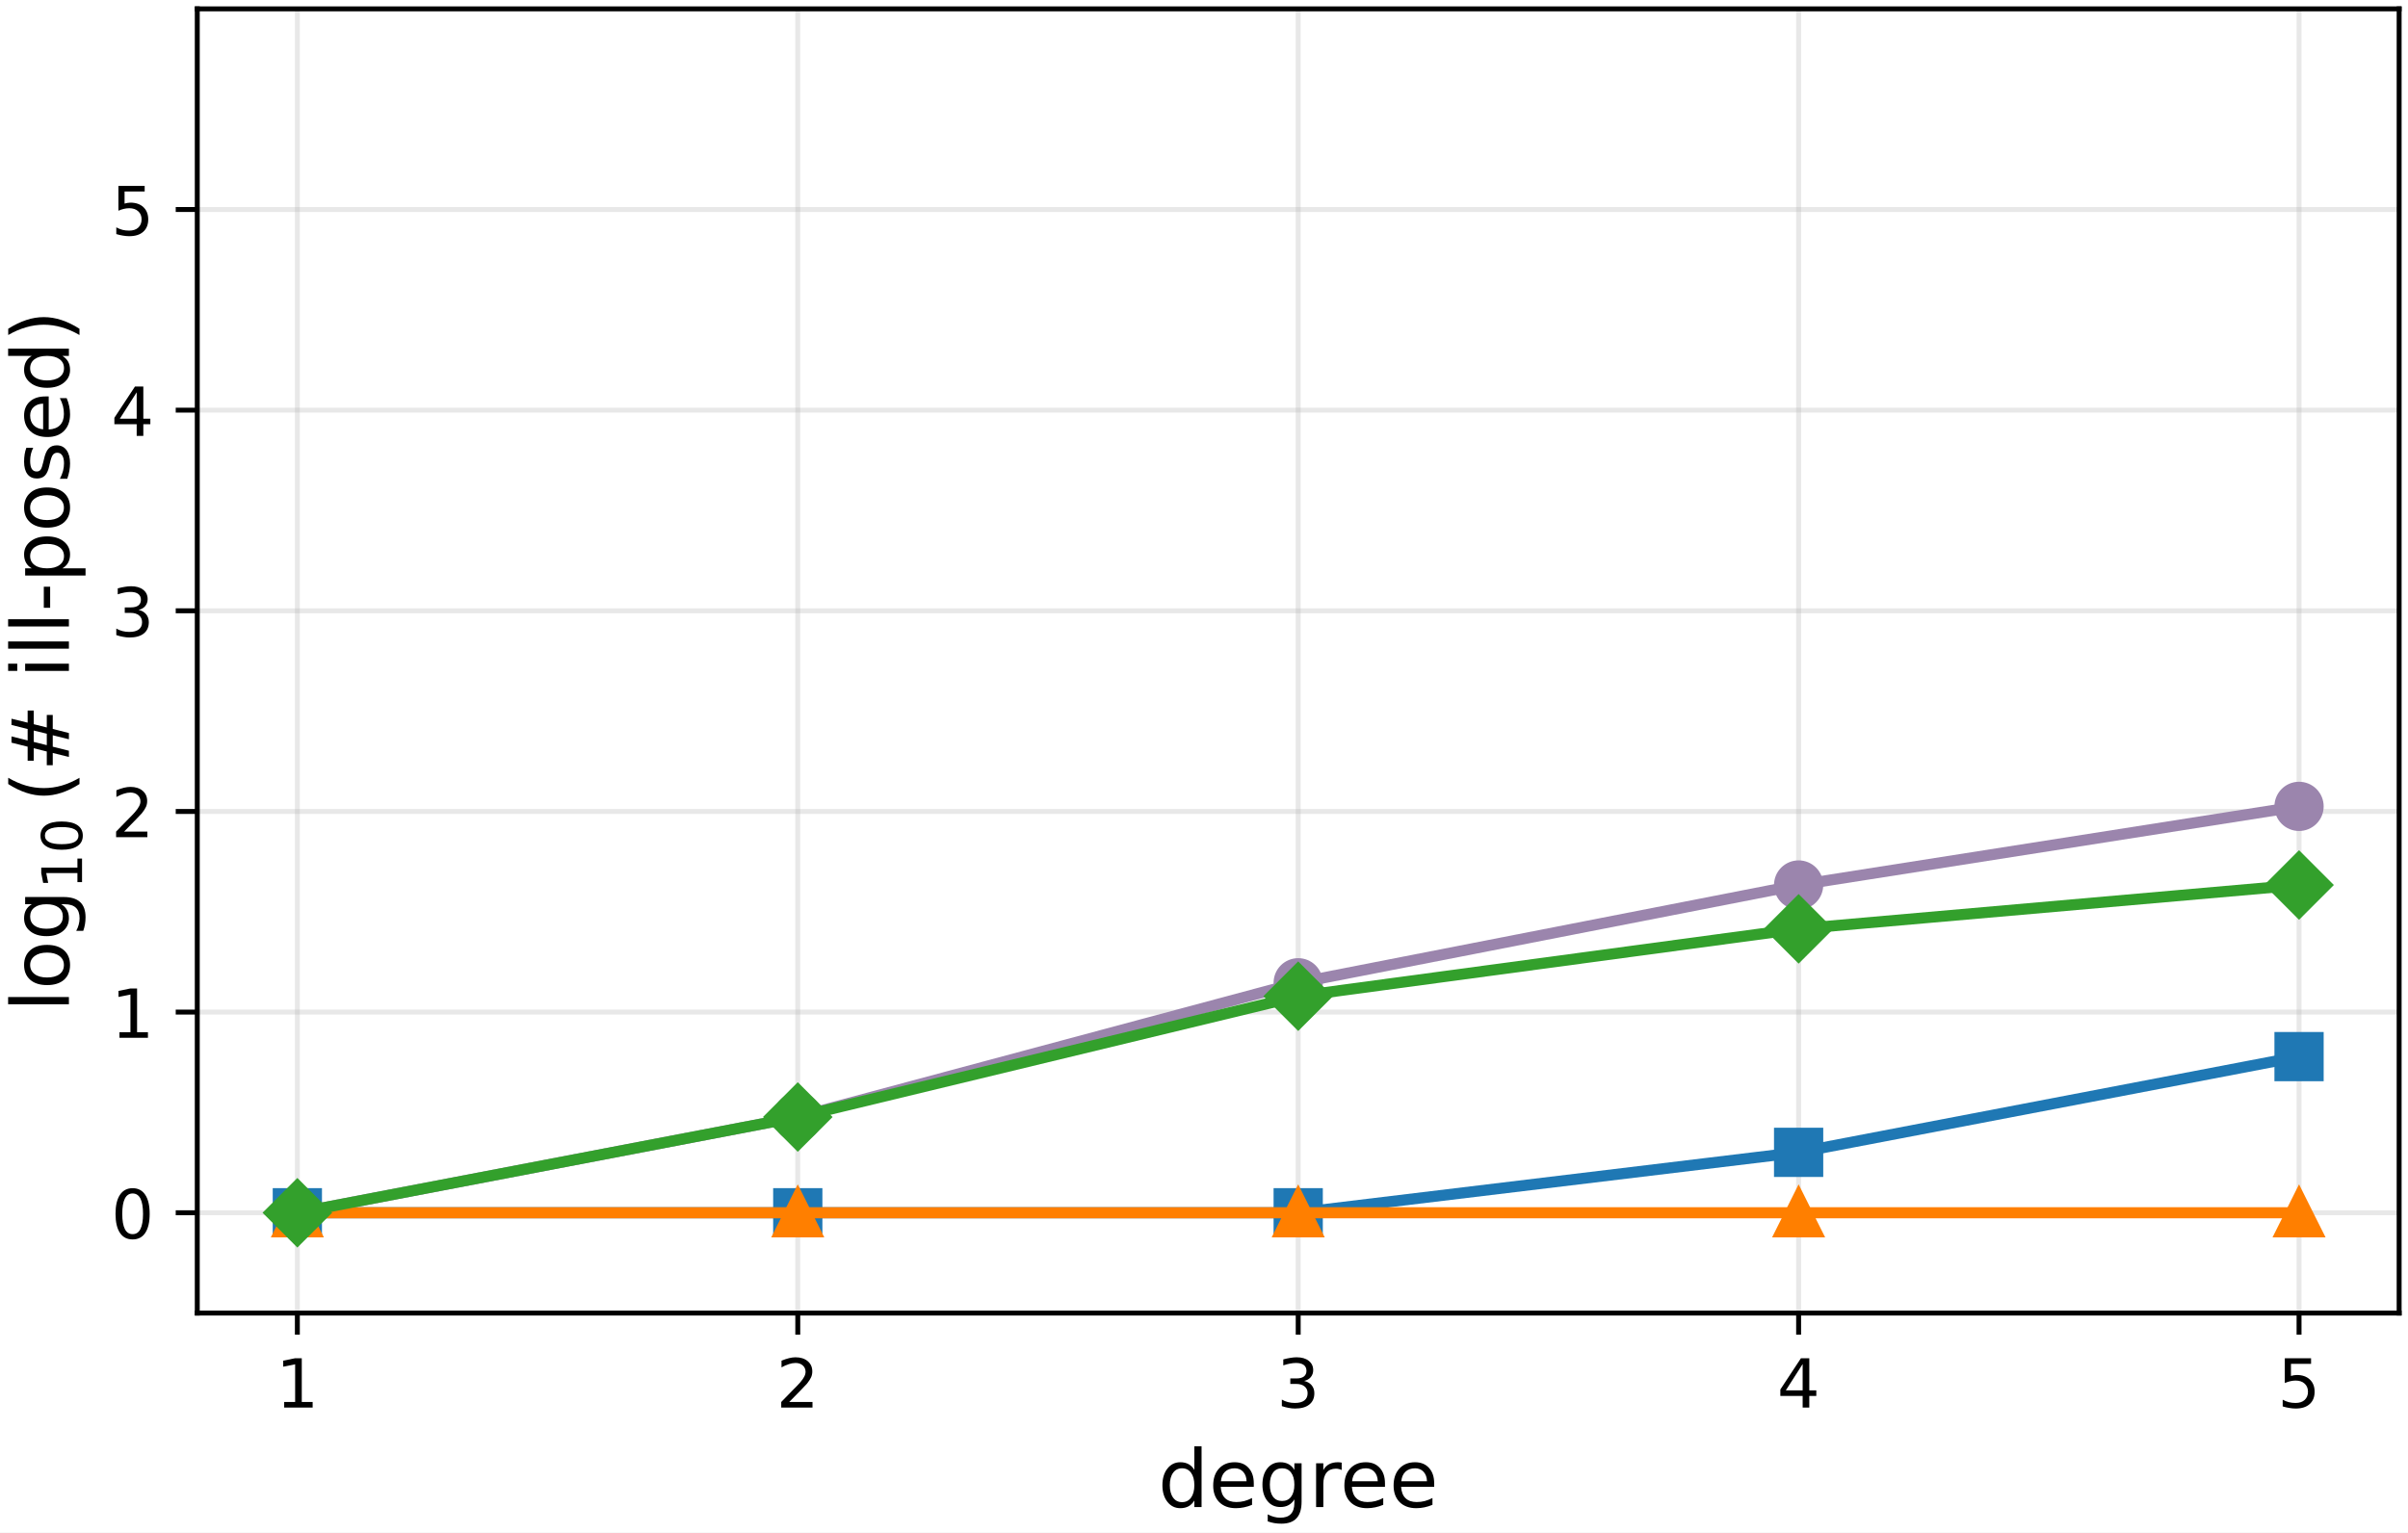
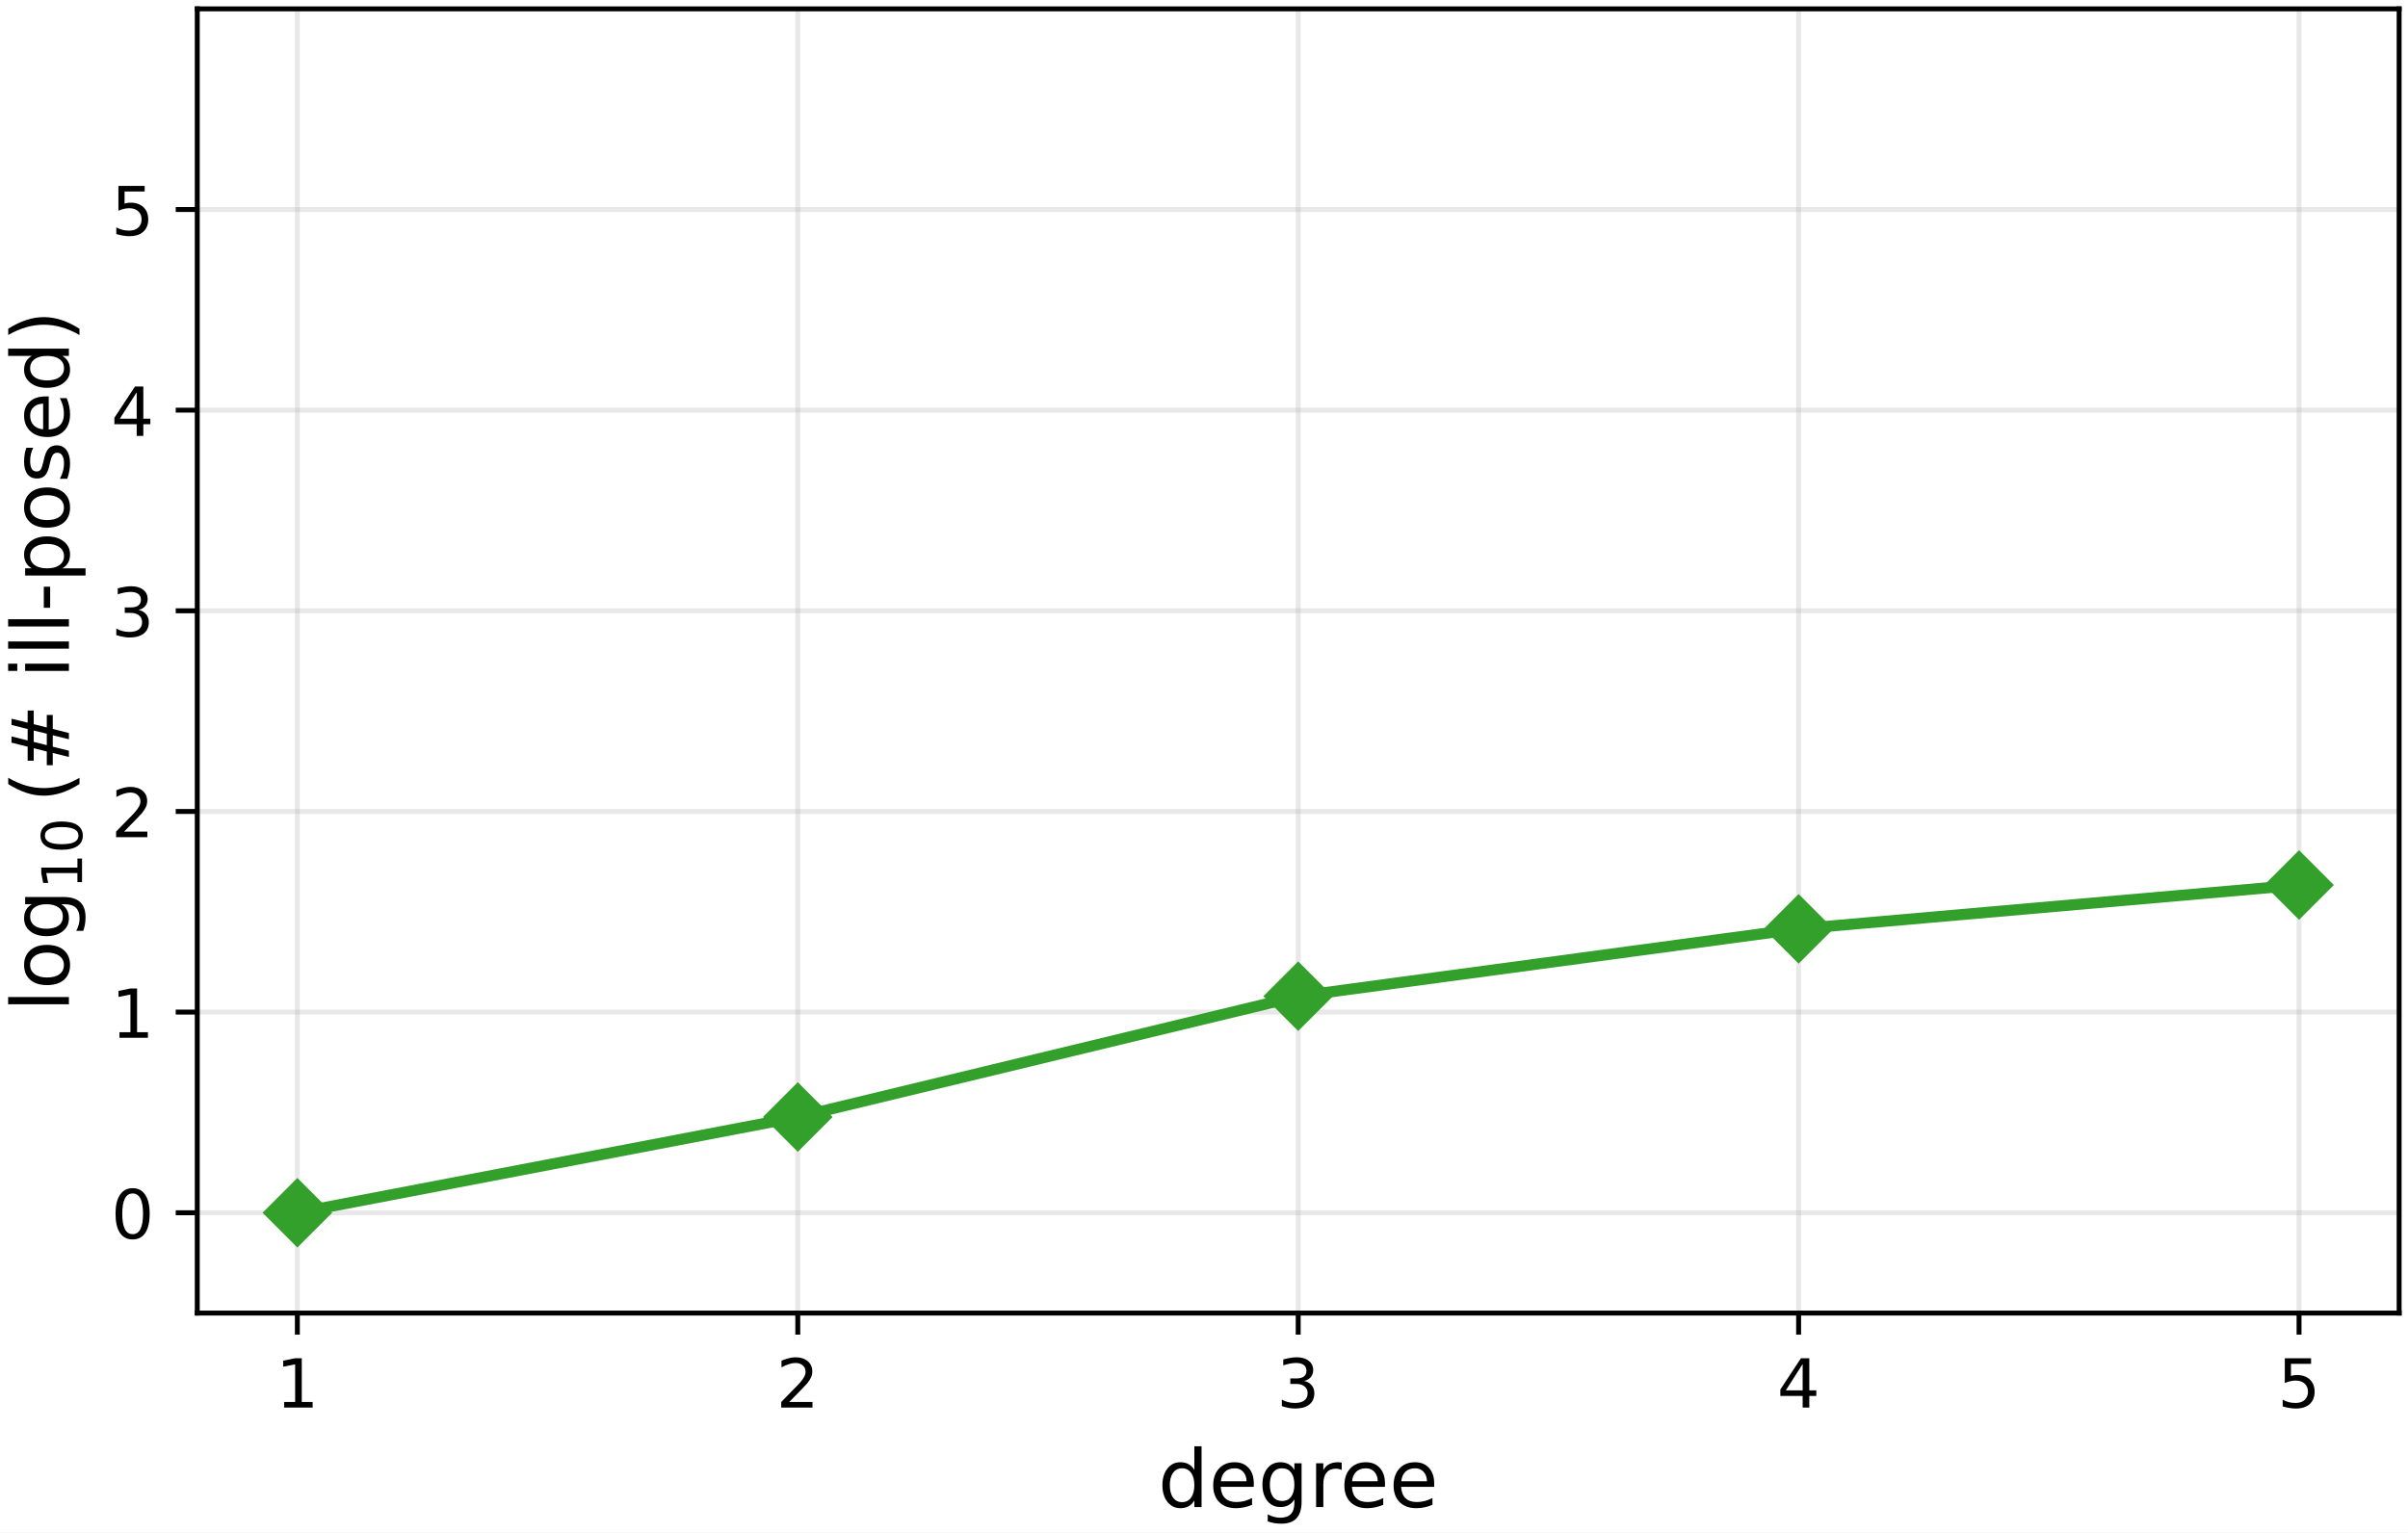
<svg xmlns="http://www.w3.org/2000/svg" xmlns:xlink="http://www.w3.org/1999/xlink" width="391.214pt" height="249.052pt" viewBox="0 0 391.214 249.052" version="1.1">
  <defs>
    <style type="text/css">*{stroke-linejoin: round; stroke-linecap: butt}</style>
  </defs>
  <g id="figure_1">
    <g id="patch_1">
      <path d="M 0 249.052  L 391.214 249.052  L 391.214 0  L 0 0  z " style="fill: #ffffff" />
    </g>
    <g id="axes_1">
      <g id="patch_2">
        <path d="M 32.049 213.384  L 389.774 213.384  L 389.774 1.44  L 32.049 1.44  z " style="fill: #ffffff" />
      </g>
      <g id="matplotlib.axis_1">
        <g id="xtick_1">
          <g id="line2d_1">
-             <path d="M 48.309 213.384  L 48.309 1.44  " clip-path="url(#pa656399ba5)" style="fill: none; stroke: #b0b0b0; stroke-opacity: 0.3; stroke-width: 0.8; stroke-linecap: square" />
+             <path d="M 48.309 213.384  L 48.309 1.44  " clip-path="url(#p2e25e5bb89)" style="fill: none; stroke: #b0b0b0; stroke-opacity: 0.3; stroke-width: 0.8; stroke-linecap: square" />
          </g>
          <g id="line2d_2">
            <defs>
-               <path id="m19e677e15a" d="M 0 0  L 0 3.5  " style="stroke: #000000; stroke-width: 0.8" />
+               <path id="m752650aa9d" d="M 0 0  L 0 3.5  " style="stroke: #000000; stroke-width: 0.8" />
            </defs>
            <g>
-               <use xlink:href="#m19e677e15a" x="48.309" y="213.384" style="stroke: #000000; stroke-width: 0.8" />
+               <use xlink:href="#m752650aa9d" x="48.309" y="213.384" style="stroke: #000000; stroke-width: 0.8" />
            </g>
          </g>
          <g id="text_1">
            <text style="font-size: 11px; font-family: 'DejaVu Sans', 'Bitstream Vera Sans', 'Computer Modern Sans Serif', 'Lucida Grande', 'Verdana', 'Geneva', 'Lucid', 'Arial', 'Helvetica', 'Avant Garde', sans-serif; text-anchor: middle" x="48.309" y="228.743" transform="rotate(-0 48.30897 228.7427)">1</text>
          </g>
        </g>
        <g id="xtick_2">
          <g id="line2d_3">
-             <path d="M 129.61 213.384  L 129.61 1.44  " clip-path="url(#pa656399ba5)" style="fill: none; stroke: #b0b0b0; stroke-opacity: 0.3; stroke-width: 0.8; stroke-linecap: square" />
+             <path d="M 129.61 213.384  L 129.61 1.44  " clip-path="url(#p2e25e5bb89)" style="fill: none; stroke: #b0b0b0; stroke-opacity: 0.3; stroke-width: 0.8; stroke-linecap: square" />
          </g>
          <g id="line2d_4">
            <g>
-               <use xlink:href="#m19e677e15a" x="129.61" y="213.384" style="stroke: #000000; stroke-width: 0.8" />
+               <use xlink:href="#m752650aa9d" x="129.61" y="213.384" style="stroke: #000000; stroke-width: 0.8" />
            </g>
          </g>
          <g id="text_2">
            <text style="font-size: 11px; font-family: 'DejaVu Sans', 'Bitstream Vera Sans', 'Computer Modern Sans Serif', 'Lucida Grande', 'Verdana', 'Geneva', 'Lucid', 'Arial', 'Helvetica', 'Avant Garde', sans-serif; text-anchor: middle" x="129.61" y="228.743" transform="rotate(-0 129.61 228.7427)">2</text>
          </g>
        </g>
        <g id="xtick_3">
          <g id="line2d_5">
-             <path d="M 210.911 213.384  L 210.911 1.44  " clip-path="url(#pa656399ba5)" style="fill: none; stroke: #b0b0b0; stroke-opacity: 0.3; stroke-width: 0.8; stroke-linecap: square" />
+             <path d="M 210.911 213.384  L 210.911 1.44  " clip-path="url(#p2e25e5bb89)" style="fill: none; stroke: #b0b0b0; stroke-opacity: 0.3; stroke-width: 0.8; stroke-linecap: square" />
          </g>
          <g id="line2d_6">
            <g>
-               <use xlink:href="#m19e677e15a" x="210.911" y="213.384" style="stroke: #000000; stroke-width: 0.8" />
+               <use xlink:href="#m752650aa9d" x="210.911" y="213.384" style="stroke: #000000; stroke-width: 0.8" />
            </g>
          </g>
          <g id="text_3">
            <text style="font-size: 11px; font-family: 'DejaVu Sans', 'Bitstream Vera Sans', 'Computer Modern Sans Serif', 'Lucida Grande', 'Verdana', 'Geneva', 'Lucid', 'Arial', 'Helvetica', 'Avant Garde', sans-serif; text-anchor: middle" x="210.911" y="228.743" transform="rotate(-0 210.9111 228.7427)">3</text>
          </g>
        </g>
        <g id="xtick_4">
          <g id="line2d_7">
-             <path d="M 292.212 213.384  L 292.212 1.44  " clip-path="url(#pa656399ba5)" style="fill: none; stroke: #b0b0b0; stroke-opacity: 0.3; stroke-width: 0.8; stroke-linecap: square" />
+             <path d="M 292.212 213.384  L 292.212 1.44  " clip-path="url(#p2e25e5bb89)" style="fill: none; stroke: #b0b0b0; stroke-opacity: 0.3; stroke-width: 0.8; stroke-linecap: square" />
          </g>
          <g id="line2d_8">
            <g>
-               <use xlink:href="#m19e677e15a" x="292.212" y="213.384" style="stroke: #000000; stroke-width: 0.8" />
+               <use xlink:href="#m752650aa9d" x="292.212" y="213.384" style="stroke: #000000; stroke-width: 0.8" />
            </g>
          </g>
          <g id="text_4">
            <text style="font-size: 11px; font-family: 'DejaVu Sans', 'Bitstream Vera Sans', 'Computer Modern Sans Serif', 'Lucida Grande', 'Verdana', 'Geneva', 'Lucid', 'Arial', 'Helvetica', 'Avant Garde', sans-serif; text-anchor: middle" x="292.212" y="228.743" transform="rotate(-0 292.2122 228.7427)">4</text>
          </g>
        </g>
        <g id="xtick_5">
          <g id="line2d_9">
-             <path d="M 373.513 213.384  L 373.513 1.44  " clip-path="url(#pa656399ba5)" style="fill: none; stroke: #b0b0b0; stroke-opacity: 0.3; stroke-width: 0.8; stroke-linecap: square" />
+             <path d="M 373.513 213.384  L 373.513 1.44  " clip-path="url(#p2e25e5bb89)" style="fill: none; stroke: #b0b0b0; stroke-opacity: 0.3; stroke-width: 0.8; stroke-linecap: square" />
          </g>
          <g id="line2d_10">
            <g>
-               <use xlink:href="#m19e677e15a" x="373.513" y="213.384" style="stroke: #000000; stroke-width: 0.8" />
+               <use xlink:href="#m752650aa9d" x="373.513" y="213.384" style="stroke: #000000; stroke-width: 0.8" />
            </g>
          </g>
          <g id="text_5">
            <text style="font-size: 11px; font-family: 'DejaVu Sans', 'Bitstream Vera Sans', 'Computer Modern Sans Serif', 'Lucida Grande', 'Verdana', 'Geneva', 'Lucid', 'Arial', 'Helvetica', 'Avant Garde', sans-serif; text-anchor: middle" x="373.513" y="228.743" transform="rotate(-0 373.5133 228.7427)">5</text>
          </g>
        </g>
        <g id="text_6">
          <text style="font-size: 13px; font-family: 'DejaVu Sans', 'Bitstream Vera Sans', 'Computer Modern Sans Serif', 'Lucida Grande', 'Verdana', 'Geneva', 'Lucid', 'Arial', 'Helvetica', 'Avant Garde', sans-serif; text-anchor: middle" x="210.911" y="244.908" transform="rotate(-0 210.9111 244.9083)">degree</text>
        </g>
      </g>
      <g id="matplotlib.axis_2">
        <g id="ytick_1">
          <g id="line2d_11">
-             <path d="M 32.049 197.081  L 389.774 197.081  " clip-path="url(#pa656399ba5)" style="fill: none; stroke: #b0b0b0; stroke-opacity: 0.3; stroke-width: 0.8; stroke-linecap: square" />
+             <path d="M 32.049 197.081  L 389.774 197.081  " clip-path="url(#p2e25e5bb89)" style="fill: none; stroke: #b0b0b0; stroke-opacity: 0.3; stroke-width: 0.8; stroke-linecap: square" />
          </g>
          <g id="line2d_12">
            <defs>
-               <path id="mfcba69cf18" d="M 0 0  L -3.5 0  " style="stroke: #000000; stroke-width: 0.8" />
+               <path id="m5be333ecb7" d="M 0 0  L -3.5 0  " style="stroke: #000000; stroke-width: 0.8" />
            </defs>
            <g>
-               <use xlink:href="#mfcba69cf18" x="32.049" y="197.081" style="stroke: #000000; stroke-width: 0.8" />
+               <use xlink:href="#m5be333ecb7" x="32.049" y="197.081" style="stroke: #000000; stroke-width: 0.8" />
            </g>
          </g>
          <g id="text_7">
            <text style="font-size: 11px; font-family: 'DejaVu Sans', 'Bitstream Vera Sans', 'Computer Modern Sans Serif', 'Lucida Grande', 'Verdana', 'Geneva', 'Lucid', 'Arial', 'Helvetica', 'Avant Garde', sans-serif; text-anchor: end" x="25.049" y="201.26" transform="rotate(-0 25.04875 201.2601)">0</text>
          </g>
        </g>
        <g id="ytick_2">
          <g id="line2d_13">
-             <path d="M 32.049 164.474  L 389.774 164.474  " clip-path="url(#pa656399ba5)" style="fill: none; stroke: #b0b0b0; stroke-opacity: 0.3; stroke-width: 0.8; stroke-linecap: square" />
+             <path d="M 32.049 164.474  L 389.774 164.474  " clip-path="url(#p2e25e5bb89)" style="fill: none; stroke: #b0b0b0; stroke-opacity: 0.3; stroke-width: 0.8; stroke-linecap: square" />
          </g>
          <g id="line2d_14">
            <g>
-               <use xlink:href="#mfcba69cf18" x="32.049" y="164.474" style="stroke: #000000; stroke-width: 0.8" />
+               <use xlink:href="#m5be333ecb7" x="32.049" y="164.474" style="stroke: #000000; stroke-width: 0.8" />
            </g>
          </g>
          <g id="text_8">
            <text style="font-size: 11px; font-family: 'DejaVu Sans', 'Bitstream Vera Sans', 'Computer Modern Sans Serif', 'Lucida Grande', 'Verdana', 'Geneva', 'Lucid', 'Arial', 'Helvetica', 'Avant Garde', sans-serif; text-anchor: end" x="25.049" y="168.653" transform="rotate(-0 25.04875 168.6533)">1</text>
          </g>
        </g>
        <g id="ytick_3">
          <g id="line2d_15">
-             <path d="M 32.049 131.867  L 389.774 131.867  " clip-path="url(#pa656399ba5)" style="fill: none; stroke: #b0b0b0; stroke-opacity: 0.3; stroke-width: 0.8; stroke-linecap: square" />
+             <path d="M 32.049 131.867  L 389.774 131.867  " clip-path="url(#p2e25e5bb89)" style="fill: none; stroke: #b0b0b0; stroke-opacity: 0.3; stroke-width: 0.8; stroke-linecap: square" />
          </g>
          <g id="line2d_16">
            <g>
-               <use xlink:href="#mfcba69cf18" x="32.049" y="131.867" style="stroke: #000000; stroke-width: 0.8" />
+               <use xlink:href="#m5be333ecb7" x="32.049" y="131.867" style="stroke: #000000; stroke-width: 0.8" />
            </g>
          </g>
          <g id="text_9">
            <text style="font-size: 11px; font-family: 'DejaVu Sans', 'Bitstream Vera Sans', 'Computer Modern Sans Serif', 'Lucida Grande', 'Verdana', 'Geneva', 'Lucid', 'Arial', 'Helvetica', 'Avant Garde', sans-serif; text-anchor: end" x="25.049" y="136.046" transform="rotate(-0 25.04875 136.0465)">2</text>
          </g>
        </g>
        <g id="ytick_4">
          <g id="line2d_17">
-             <path d="M 32.049 99.26  L 389.774 99.26  " clip-path="url(#pa656399ba5)" style="fill: none; stroke: #b0b0b0; stroke-opacity: 0.3; stroke-width: 0.8; stroke-linecap: square" />
+             <path d="M 32.049 99.26  L 389.774 99.26  " clip-path="url(#p2e25e5bb89)" style="fill: none; stroke: #b0b0b0; stroke-opacity: 0.3; stroke-width: 0.8; stroke-linecap: square" />
          </g>
          <g id="line2d_18">
            <g>
-               <use xlink:href="#mfcba69cf18" x="32.049" y="99.26" style="stroke: #000000; stroke-width: 0.8" />
+               <use xlink:href="#m5be333ecb7" x="32.049" y="99.26" style="stroke: #000000; stroke-width: 0.8" />
            </g>
          </g>
          <g id="text_10">
            <text style="font-size: 11px; font-family: 'DejaVu Sans', 'Bitstream Vera Sans', 'Computer Modern Sans Serif', 'Lucida Grande', 'Verdana', 'Geneva', 'Lucid', 'Arial', 'Helvetica', 'Avant Garde', sans-serif; text-anchor: end" x="25.049" y="103.44" transform="rotate(-0 25.04875 103.4396)">3</text>
          </g>
        </g>
        <g id="ytick_5">
          <g id="line2d_19">
-             <path d="M 32.049 66.654  L 389.774 66.654  " clip-path="url(#pa656399ba5)" style="fill: none; stroke: #b0b0b0; stroke-opacity: 0.3; stroke-width: 0.8; stroke-linecap: square" />
+             <path d="M 32.049 66.654  L 389.774 66.654  " clip-path="url(#p2e25e5bb89)" style="fill: none; stroke: #b0b0b0; stroke-opacity: 0.3; stroke-width: 0.8; stroke-linecap: square" />
          </g>
          <g id="line2d_20">
            <g>
-               <use xlink:href="#mfcba69cf18" x="32.049" y="66.654" style="stroke: #000000; stroke-width: 0.8" />
+               <use xlink:href="#m5be333ecb7" x="32.049" y="66.654" style="stroke: #000000; stroke-width: 0.8" />
            </g>
          </g>
          <g id="text_11">
            <text style="font-size: 11px; font-family: 'DejaVu Sans', 'Bitstream Vera Sans', 'Computer Modern Sans Serif', 'Lucida Grande', 'Verdana', 'Geneva', 'Lucid', 'Arial', 'Helvetica', 'Avant Garde', sans-serif; text-anchor: end" x="25.049" y="70.833" transform="rotate(-0 25.04875 70.8328)">4</text>
          </g>
        </g>
        <g id="ytick_6">
          <g id="line2d_21">
-             <path d="M 32.049 34.047  L 389.774 34.047  " clip-path="url(#pa656399ba5)" style="fill: none; stroke: #b0b0b0; stroke-opacity: 0.3; stroke-width: 0.8; stroke-linecap: square" />
+             <path d="M 32.049 34.047  L 389.774 34.047  " clip-path="url(#p2e25e5bb89)" style="fill: none; stroke: #b0b0b0; stroke-opacity: 0.3; stroke-width: 0.8; stroke-linecap: square" />
          </g>
          <g id="line2d_22">
            <g>
-               <use xlink:href="#mfcba69cf18" x="32.049" y="34.047" style="stroke: #000000; stroke-width: 0.8" />
+               <use xlink:href="#m5be333ecb7" x="32.049" y="34.047" style="stroke: #000000; stroke-width: 0.8" />
            </g>
          </g>
          <g id="text_12">
            <text style="font-size: 11px; font-family: 'DejaVu Sans', 'Bitstream Vera Sans', 'Computer Modern Sans Serif', 'Lucida Grande', 'Verdana', 'Geneva', 'Lucid', 'Arial', 'Helvetica', 'Avant Garde', sans-serif; text-anchor: end" x="25.049" y="38.226" transform="rotate(-0 25.04875 38.22597)">5</text>
          </g>
        </g>
        <g id="text_13">
          <g transform="translate(11.32 164.4172) rotate(-90)">
            <text>
              <tspan x="0" y="-0.125" style="font-size: 13px; font-family: 'DejaVu Sans'">l</tspan>
              <tspan x="3.612" y="-0.125" style="font-size: 13px; font-family: 'DejaVu Sans'">o</tspan>
              <tspan x="11.565" y="-0.125" style="font-size: 13px; font-family: 'DejaVu Sans'">g</tspan>
              <tspan x="33.987" y="-0.125" style="font-size: 13px; font-family: 'DejaVu Sans'">(</tspan>
              <tspan x="39.059" y="-0.125" style="font-size: 13px; font-family: 'DejaVu Sans'">#</tspan>
              <tspan x="54.173" y="-0.125" style="font-size: 13px; font-family: 'DejaVu Sans'">i</tspan>
              <tspan x="57.785" y="-0.125" style="font-size: 13px; font-family: 'DejaVu Sans'">l</tspan>
              <tspan x="61.396" y="-0.125" style="font-size: 13px; font-family: 'DejaVu Sans'">l</tspan>
              <tspan x="65.008" y="-0.125" style="font-size: 13px; font-family: 'DejaVu Sans'">-</tspan>
              <tspan x="69.699" y="-0.125" style="font-size: 13px; font-family: 'DejaVu Sans'">p</tspan>
              <tspan x="77.951" y="-0.125" style="font-size: 13px; font-family: 'DejaVu Sans'">o</tspan>
              <tspan x="85.905" y="-0.125" style="font-size: 13px; font-family: 'DejaVu Sans'">s</tspan>
              <tspan x="92.678" y="-0.125" style="font-size: 13px; font-family: 'DejaVu Sans'">e</tspan>
              <tspan x="100.676" y="-0.125" style="font-size: 13px; font-family: 'DejaVu Sans'">d</tspan>
              <tspan x="108.928" y="-0.125" style="font-size: 13px; font-family: 'DejaVu Sans'">)</tspan>
              <tspan x="19.942" y="2.008" style="font-size: 9.1px; font-family: 'DejaVu Sans'">1</tspan>
              <tspan x="25.731" y="2.008" style="font-size: 9.1px; font-family: 'DejaVu Sans'">0</tspan>
            </text>
          </g>
        </g>
      </g>
      <g id="line2d_23">
-         <path d="M 48.309 197.081  L 129.61 181.524  L 210.911 159.709  L 292.212 143.819  L 373.513 131.042  " clip-path="url(#pa656399ba5)" style="fill: none; stroke: #9b85ad; stroke-width: 1.8; stroke-linecap: square" />
+         <path d="M 48.309 197.081  L 129.61 181.524  L 210.911 161.892  L 292.212 150.943  L 373.513 143.819  " clip-path="url(#p2e25e5bb89)" style="fill: none; stroke: #33a02c; stroke-width: 1.8; stroke-linecap: square" />
        <defs>
-           <path id="m6cd65c6107" d="M 0 3.5  C 0.928 3.5 1.819 3.131 2.475 2.475  C 3.131 1.819 3.5 0.928 3.5 0  C 3.5 -0.928 3.131 -1.819 2.475 -2.475  C 1.819 -3.131 0.928 -3.5 0 -3.5  C -0.928 -3.5 -1.819 -3.131 -2.475 -2.475  C -3.131 -1.819 -3.5 -0.928 -3.5 0  C -3.5 0.928 -3.131 1.819 -2.475 2.475  C -1.819 3.131 -0.928 3.5 0 3.5  z " style="stroke: #9b85ad" />
+           <path id="mf6a10074b4" d="M -0 4.95  L 4.95 0  L 0 -4.95  L -4.95 -0  z " style="stroke: #33a02c; stroke-linejoin: miter" />
        </defs>
-         <g clip-path="url(#pa656399ba5)">
-           <use xlink:href="#m6cd65c6107" x="48.309" y="197.081" style="fill: #9b85ad; stroke: #9b85ad" />
-           <use xlink:href="#m6cd65c6107" x="129.61" y="181.524" style="fill: #9b85ad; stroke: #9b85ad" />
-           <use xlink:href="#m6cd65c6107" x="210.911" y="159.709" style="fill: #9b85ad; stroke: #9b85ad" />
-           <use xlink:href="#m6cd65c6107" x="292.212" y="143.819" style="fill: #9b85ad; stroke: #9b85ad" />
-           <use xlink:href="#m6cd65c6107" x="373.513" y="131.042" style="fill: #9b85ad; stroke: #9b85ad" />
-         </g>
-       </g>
-       <g id="line2d_24">
-         <path d="M 48.309 197.081  L 129.61 197.081  L 210.911 197.081  L 292.212 187.265  L 373.513 171.708  " clip-path="url(#pa656399ba5)" style="fill: none; stroke: #1f78b4; stroke-width: 1.8; stroke-linecap: square" />
-         <defs>
-           <path id="m3844544862" d="M -3.5 3.5  L 3.5 3.5  L 3.5 -3.5  L -3.5 -3.5  z " style="stroke: #1f78b4; stroke-linejoin: miter" />
-         </defs>
-         <g clip-path="url(#pa656399ba5)">
-           <use xlink:href="#m3844544862" x="48.309" y="197.081" style="fill: #1f78b4; stroke: #1f78b4; stroke-linejoin: miter" />
-           <use xlink:href="#m3844544862" x="129.61" y="197.081" style="fill: #1f78b4; stroke: #1f78b4; stroke-linejoin: miter" />
-           <use xlink:href="#m3844544862" x="210.911" y="197.081" style="fill: #1f78b4; stroke: #1f78b4; stroke-linejoin: miter" />
-           <use xlink:href="#m3844544862" x="292.212" y="187.265" style="fill: #1f78b4; stroke: #1f78b4; stroke-linejoin: miter" />
-           <use xlink:href="#m3844544862" x="373.513" y="171.708" style="fill: #1f78b4; stroke: #1f78b4; stroke-linejoin: miter" />
-         </g>
-       </g>
-       <g id="line2d_25">
-         <path d="M 48.309 197.081  L 129.61 197.081  L 210.911 197.081  L 292.212 197.081  L 373.513 197.081  " clip-path="url(#pa656399ba5)" style="fill: none; stroke: #ff7f00; stroke-width: 1.8; stroke-linecap: square" />
-         <defs>
-           <path id="m1e81564b21" d="M 0 -3.5  L -3.5 3.5  L 3.5 3.5  z " style="stroke: #ff7f00; stroke-linejoin: miter" />
-         </defs>
-         <g clip-path="url(#pa656399ba5)">
-           <use xlink:href="#m1e81564b21" x="48.309" y="197.081" style="fill: #ff7f00; stroke: #ff7f00; stroke-linejoin: miter" />
-           <use xlink:href="#m1e81564b21" x="129.61" y="197.081" style="fill: #ff7f00; stroke: #ff7f00; stroke-linejoin: miter" />
-           <use xlink:href="#m1e81564b21" x="210.911" y="197.081" style="fill: #ff7f00; stroke: #ff7f00; stroke-linejoin: miter" />
-           <use xlink:href="#m1e81564b21" x="292.212" y="197.081" style="fill: #ff7f00; stroke: #ff7f00; stroke-linejoin: miter" />
-           <use xlink:href="#m1e81564b21" x="373.513" y="197.081" style="fill: #ff7f00; stroke: #ff7f00; stroke-linejoin: miter" />
-         </g>
-       </g>
-       <g id="line2d_26">
-         <path d="M 48.309 197.081  L 129.61 181.524  L 210.911 161.892  L 292.212 150.943  L 373.513 143.819  " clip-path="url(#pa656399ba5)" style="fill: none; stroke: #33a02c; stroke-width: 1.8; stroke-linecap: square" />
-         <defs>
-           <path id="m0c9d58659c" d="M -0 4.95  L 4.95 0  L 0 -4.95  L -4.95 -0  z " style="stroke: #33a02c; stroke-linejoin: miter" />
-         </defs>
-         <g clip-path="url(#pa656399ba5)">
-           <use xlink:href="#m0c9d58659c" x="48.309" y="197.081" style="fill: #33a02c; stroke: #33a02c; stroke-linejoin: miter" />
-           <use xlink:href="#m0c9d58659c" x="129.61" y="181.524" style="fill: #33a02c; stroke: #33a02c; stroke-linejoin: miter" />
-           <use xlink:href="#m0c9d58659c" x="210.911" y="161.892" style="fill: #33a02c; stroke: #33a02c; stroke-linejoin: miter" />
-           <use xlink:href="#m0c9d58659c" x="292.212" y="150.943" style="fill: #33a02c; stroke: #33a02c; stroke-linejoin: miter" />
-           <use xlink:href="#m0c9d58659c" x="373.513" y="143.819" style="fill: #33a02c; stroke: #33a02c; stroke-linejoin: miter" />
+         <g clip-path="url(#p2e25e5bb89)">
+           <use xlink:href="#mf6a10074b4" x="48.309" y="197.081" style="fill: #33a02c; stroke: #33a02c; stroke-linejoin: miter" />
+           <use xlink:href="#mf6a10074b4" x="129.61" y="181.524" style="fill: #33a02c; stroke: #33a02c; stroke-linejoin: miter" />
+           <use xlink:href="#mf6a10074b4" x="210.911" y="161.892" style="fill: #33a02c; stroke: #33a02c; stroke-linejoin: miter" />
+           <use xlink:href="#mf6a10074b4" x="292.212" y="150.943" style="fill: #33a02c; stroke: #33a02c; stroke-linejoin: miter" />
+           <use xlink:href="#mf6a10074b4" x="373.513" y="143.819" style="fill: #33a02c; stroke: #33a02c; stroke-linejoin: miter" />
        </g>
      </g>
      <g id="patch_3">
        <path d="M 32.049 213.384  L 32.049 1.44  " style="fill: none; stroke: #000000; stroke-width: 0.8; stroke-linejoin: miter; stroke-linecap: square" />
      </g>
      <g id="patch_4">
        <path d="M 389.774 213.384  L 389.774 1.44  " style="fill: none; stroke: #000000; stroke-width: 0.8; stroke-linejoin: miter; stroke-linecap: square" />
      </g>
      <g id="patch_5">
        <path d="M 32.049 213.384  L 389.774 213.384  " style="fill: none; stroke: #000000; stroke-width: 0.8; stroke-linejoin: miter; stroke-linecap: square" />
      </g>
      <g id="patch_6">
        <path d="M 32.049 1.44  L 389.774 1.44  " style="fill: none; stroke: #000000; stroke-width: 0.8; stroke-linejoin: miter; stroke-linecap: square" />
      </g>
    </g>
  </g>
  <defs>
-     <clipPath id="pa656399ba5">
+     <clipPath id="p2e25e5bb89">
      <rect x="32.049" y="1.44" width="357.725" height="211.944" />
    </clipPath>
  </defs>
</svg>
